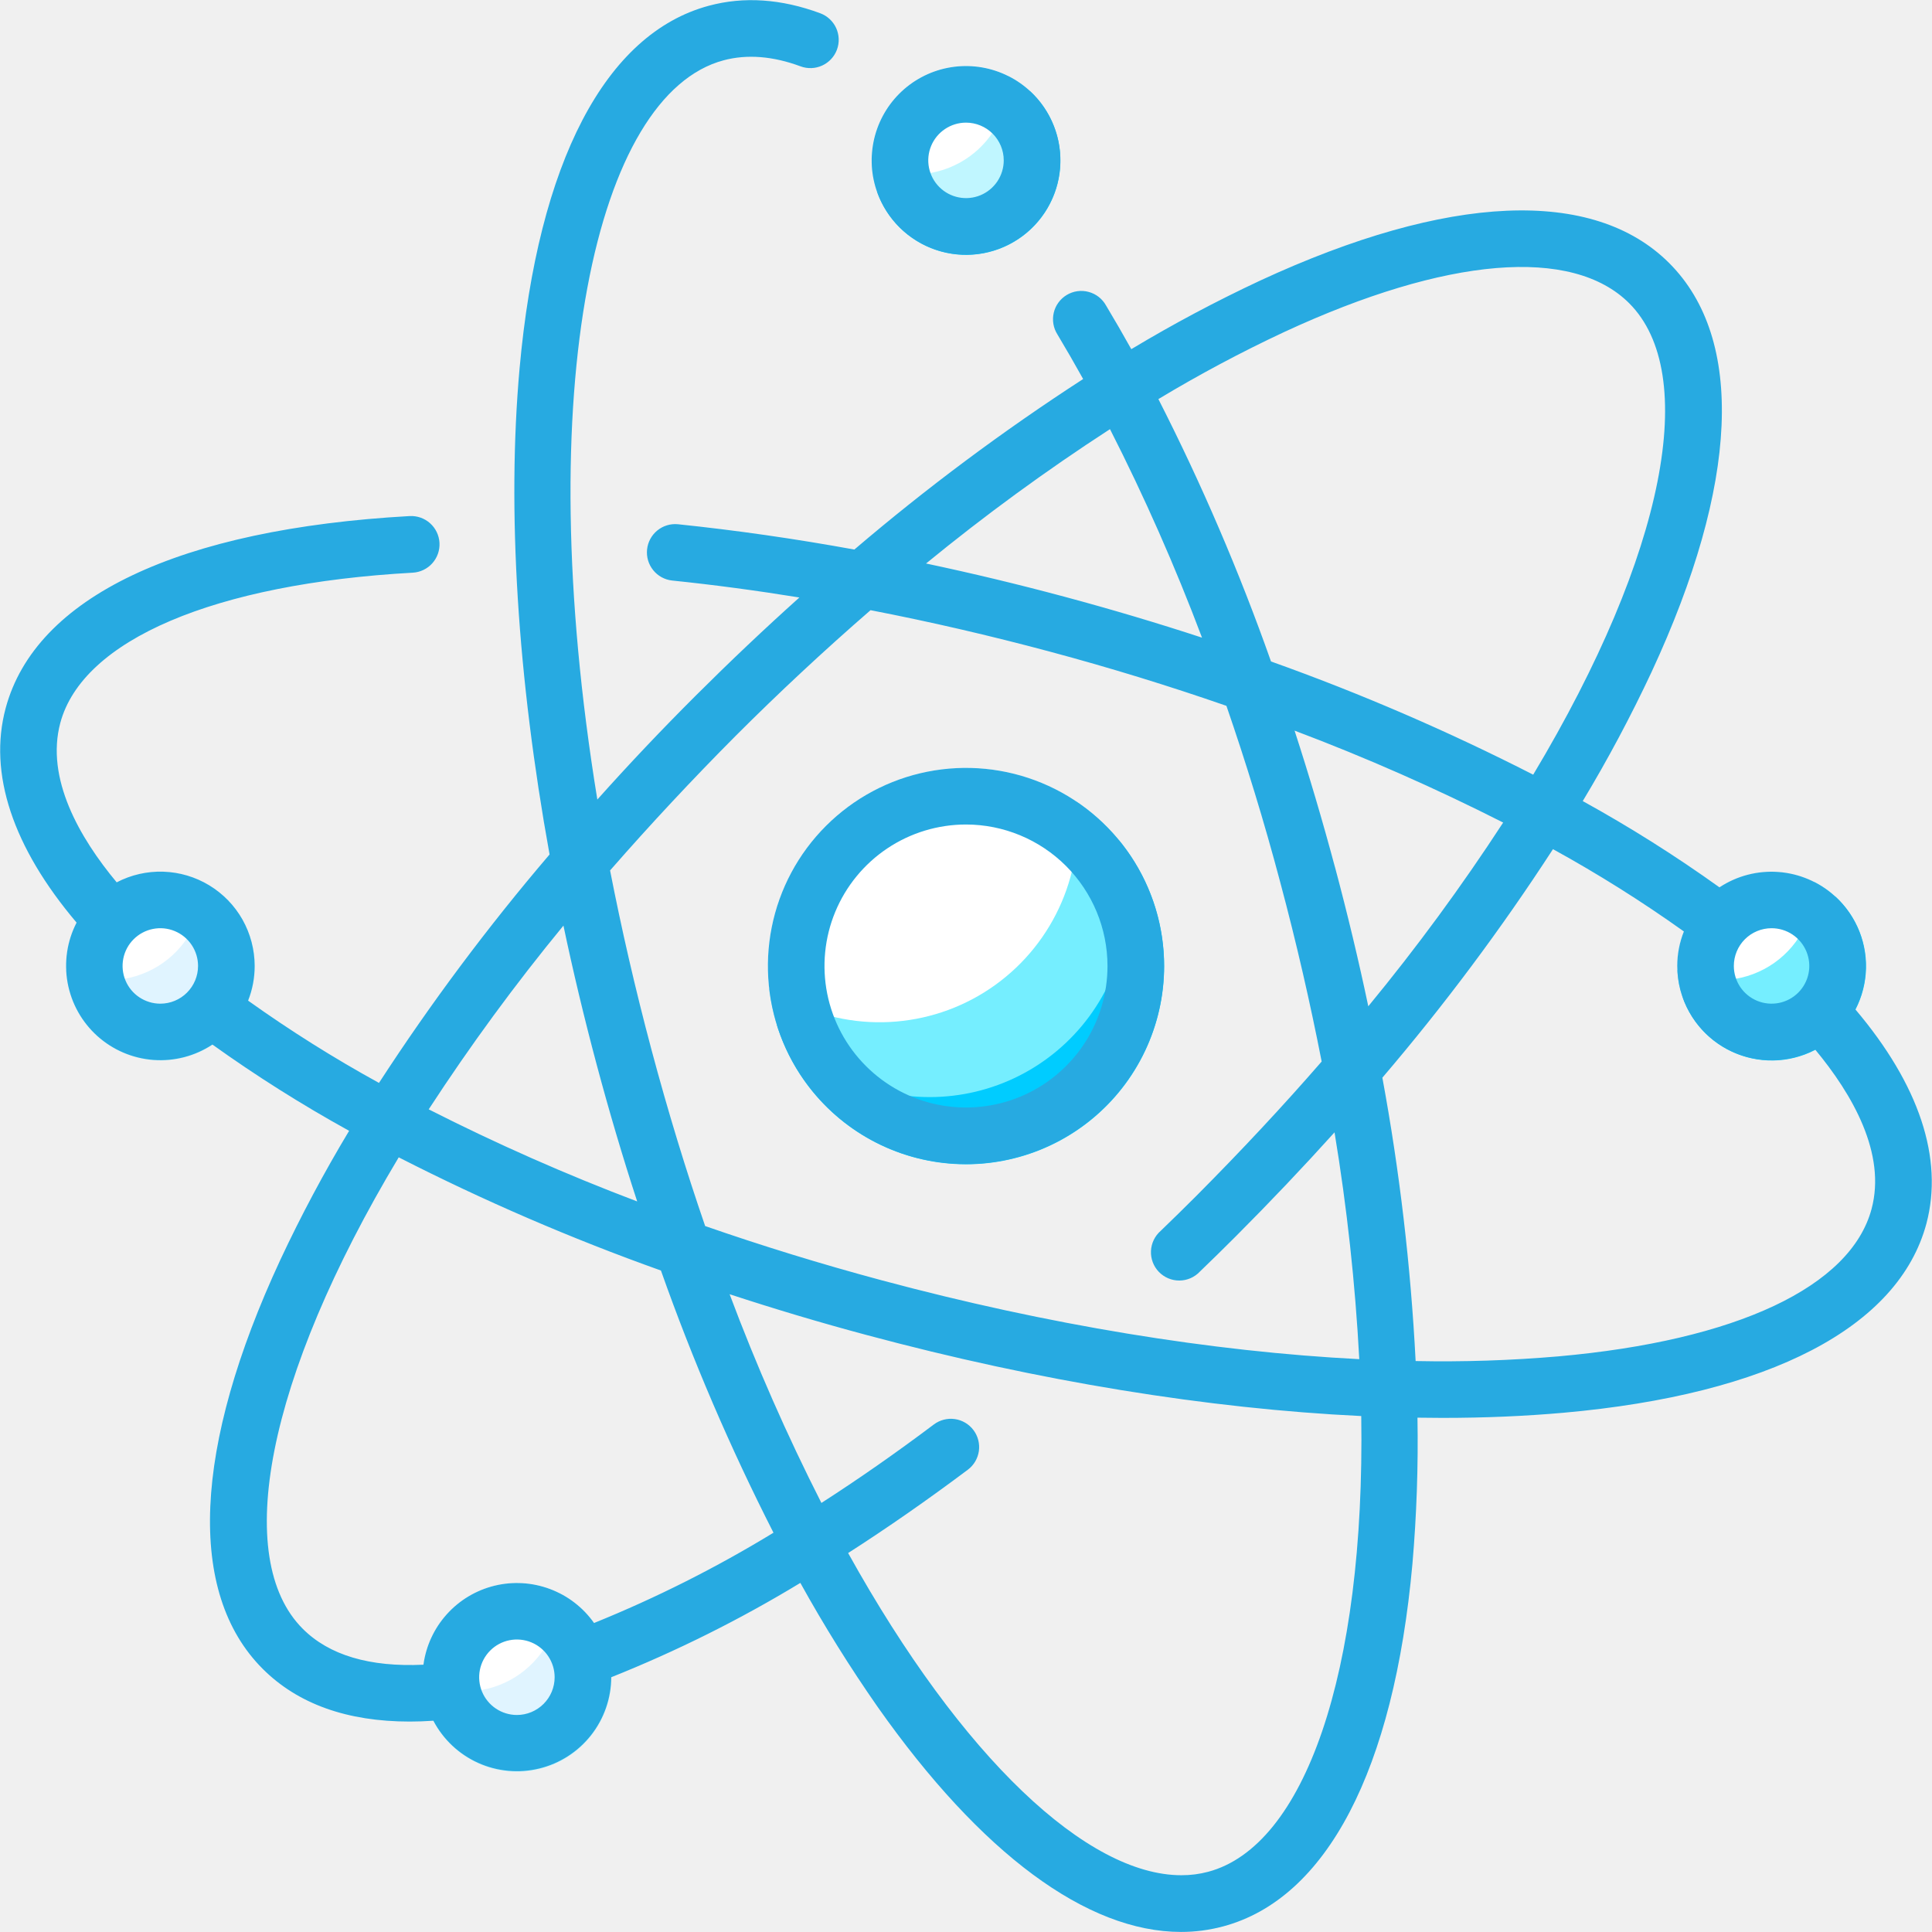
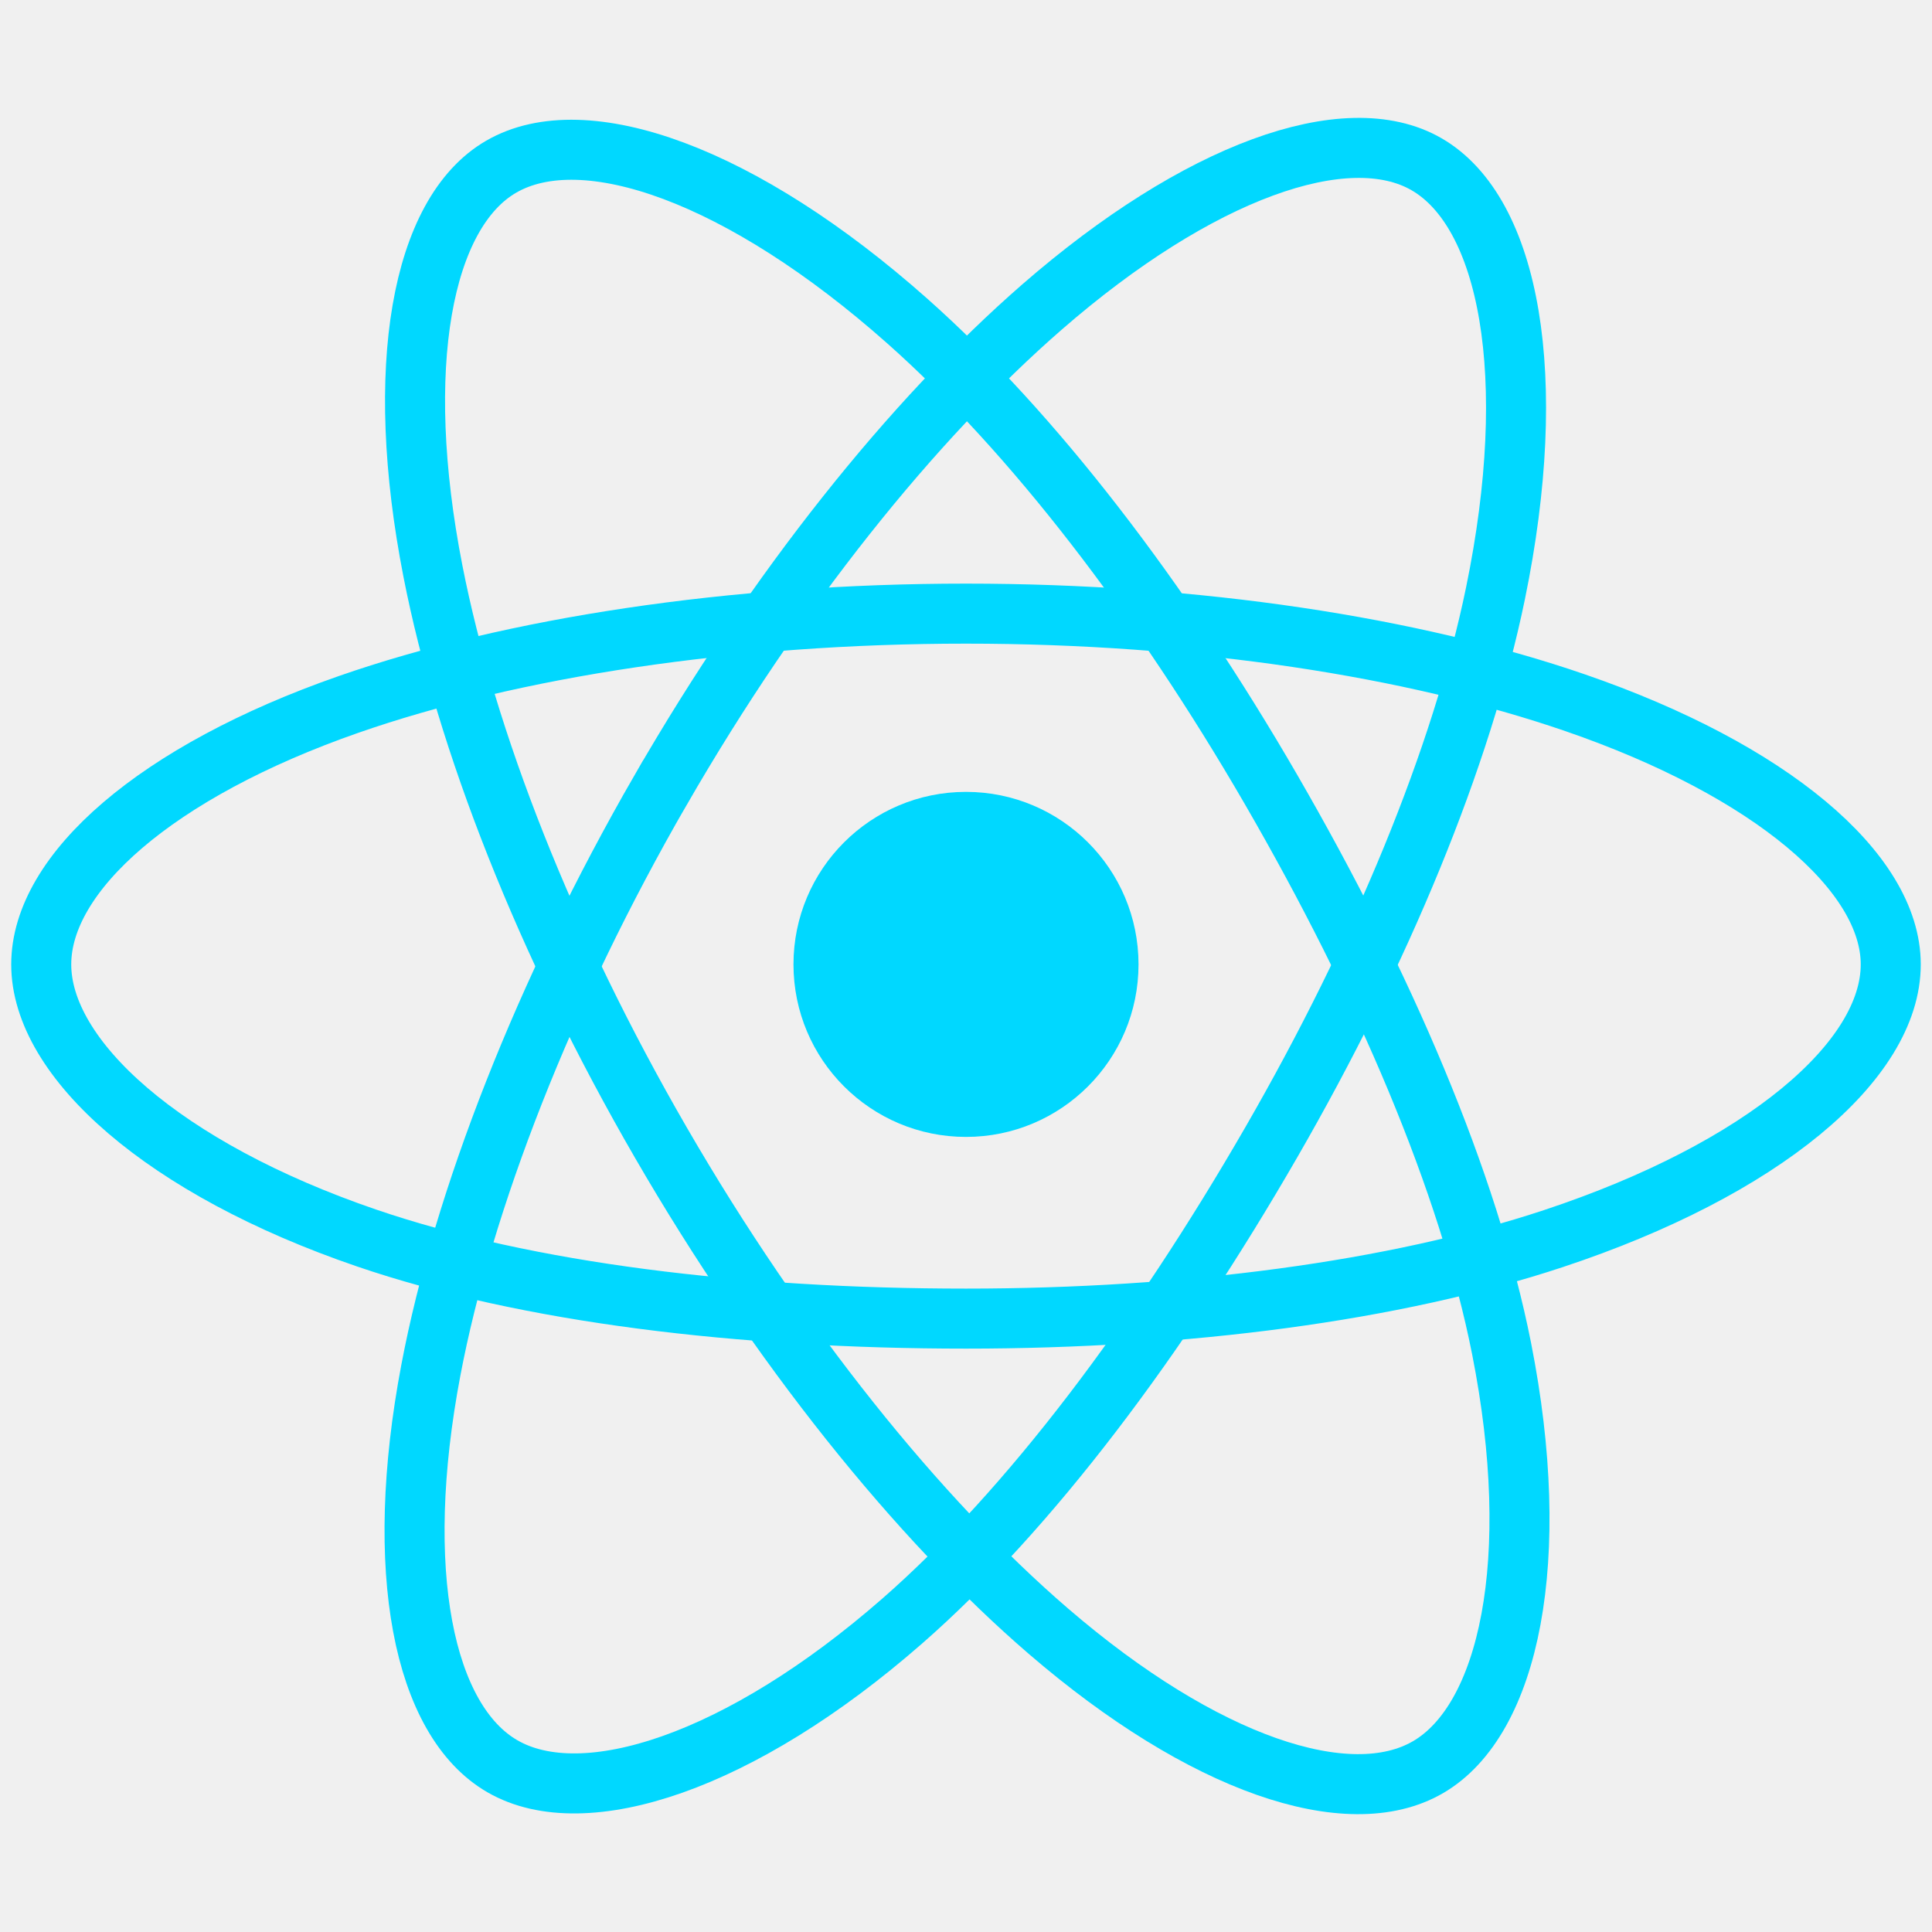
<svg xmlns="http://www.w3.org/2000/svg" width="88" height="88" viewBox="0 0 88 88" fill="none">
-   <g clip-path="url(#clip0_160_647)">
-     <path d="M46.906 4.144L39.949 8.733C40.165 9.35 40.519 9.909 40.983 10.368C41.448 10.828 42.011 11.175 42.63 11.384C43.25 11.593 43.908 11.658 44.556 11.574C45.204 11.49 45.825 11.259 46.37 10.899C46.916 10.54 47.372 10.06 47.704 9.498C48.036 8.935 48.236 8.304 48.288 7.653C48.339 7.001 48.242 6.347 48.002 5.739C47.763 5.131 47.388 4.585 46.906 4.144Z" fill="#00CCFF" />
-     <path d="M47.152 5.572C47.152 5.085 47.069 4.602 46.906 4.144C46.617 3.877 46.292 3.651 45.941 3.474L39.703 7.485C39.72 7.911 39.801 8.331 39.944 8.733C40.558 9.297 41.323 9.67 42.146 9.807C42.968 9.944 43.813 9.838 44.577 9.503C45.34 9.168 45.99 8.618 46.446 7.92C46.903 7.222 47.146 6.406 47.147 5.572H47.152Z" fill="#C0F6FF" />
-     <path d="M39.703 7.305V7.477C40.304 7.783 40.969 7.943 41.644 7.942C42.783 7.942 43.876 7.49 44.682 6.684C45.488 5.878 45.941 4.785 45.941 3.645V3.465C45.285 3.133 44.555 2.975 43.821 3.006C43.087 3.036 42.373 3.254 41.748 3.64C41.122 4.025 40.605 4.564 40.247 5.206C39.889 5.847 39.702 6.57 39.703 7.305Z" fill="white" />
-     <path d="M83.602 40.839L76.644 45.428C76.86 46.045 77.214 46.604 77.679 47.064C78.143 47.523 78.707 47.87 79.326 48.079C79.945 48.288 80.604 48.353 81.252 48.269C81.9 48.185 82.52 47.955 83.065 47.595C83.611 47.235 84.067 46.756 84.399 46.193C84.732 45.63 84.931 44.999 84.983 44.348C85.035 43.697 84.937 43.042 84.698 42.434C84.458 41.826 84.084 41.281 83.602 40.839Z" fill="#00CCFF" />
-     <path d="M83.847 42.267C83.847 41.781 83.764 41.298 83.602 40.839C83.312 40.572 82.987 40.346 82.636 40.169L76.404 44.18C76.421 44.606 76.502 45.027 76.644 45.428C77.258 45.992 78.023 46.365 78.846 46.502C79.669 46.639 80.513 46.533 81.277 46.198C82.041 45.863 82.691 45.313 83.147 44.615C83.603 43.917 83.847 43.101 83.847 42.267Z" fill="#75EEFF" />
-     <path d="M76.398 44V44.18C77.053 44.512 77.782 44.67 78.516 44.64C79.249 44.61 79.962 44.392 80.588 44.008C81.213 43.624 81.73 43.086 82.088 42.446C82.447 41.805 82.635 41.083 82.636 40.349V40.178C81.982 39.846 81.254 39.688 80.521 39.718C79.788 39.748 79.075 39.965 78.45 40.348C77.825 40.731 77.308 41.267 76.949 41.907C76.59 42.546 76.4 43.267 76.398 44Z" fill="white" />
-     <path d="M50.97 38.275L35.38 46.673C35.774 47.946 36.445 49.116 37.344 50.099C38.244 51.083 39.35 51.854 40.584 52.359C41.817 52.864 43.147 53.089 44.478 53.019C45.809 52.948 47.108 52.584 48.281 51.952C49.454 51.32 50.473 50.436 51.264 49.363C52.055 48.291 52.598 47.056 52.855 45.748C53.113 44.441 53.077 43.092 52.751 41.8C52.425 40.508 51.816 39.304 50.97 38.275Z" fill="#00CCFF" />
-     <path d="M42.35 49.971C43.764 49.97 45.157 49.638 46.419 49C47.68 48.362 48.775 47.437 49.613 46.299C50.452 45.161 51.011 43.842 51.247 42.449C51.483 41.055 51.388 39.625 50.97 38.275C50.41 37.595 49.755 37 49.024 36.508L35.037 45.031C35.1 45.588 35.216 46.138 35.38 46.674C36.226 47.705 37.29 48.536 38.495 49.106C39.7 49.676 41.017 49.971 42.35 49.971Z" fill="#75EEFF" />
-     <path d="M34.977 44C34.977 44.345 34.998 44.689 35.037 45.031C36.395 45.943 37.974 46.468 39.608 46.551C41.241 46.633 42.866 46.271 44.309 45.501C45.752 44.731 46.958 43.584 47.799 42.182C48.641 40.779 49.085 39.175 49.084 37.539C49.083 37.195 49.063 36.85 49.024 36.508C47.666 35.596 46.086 35.071 44.453 34.989C42.82 34.906 41.195 35.269 39.752 36.038C38.309 36.808 37.102 37.955 36.261 39.358C35.42 40.76 34.976 42.365 34.977 44Z" fill="white" />
-     <path d="M26.453 73.237L19.496 77.827C19.712 78.443 20.066 79.003 20.53 79.462C20.995 79.921 21.558 80.269 22.177 80.478C22.797 80.686 23.455 80.751 24.103 80.668C24.751 80.584 25.372 80.353 25.917 79.993C26.462 79.633 26.919 79.154 27.251 78.591C27.583 78.029 27.783 77.398 27.834 76.746C27.886 76.095 27.789 75.44 27.549 74.832C27.31 74.224 26.935 73.679 26.453 73.237Z" fill="#C0F6FF" />
-     <path d="M26.699 74.666C26.699 74.179 26.616 73.696 26.453 73.238C26.164 72.971 25.839 72.745 25.487 72.567L19.25 76.579C19.267 77.005 19.348 77.425 19.491 77.827C20.105 78.391 20.87 78.764 21.693 78.901C22.515 79.037 23.36 78.932 24.124 78.597C24.887 78.262 25.537 77.712 25.993 77.014C26.45 76.316 26.693 75.5 26.694 74.666H26.699Z" fill="#E0F4FF" />
-     <path d="M19.25 76.398V76.579C19.905 76.91 20.634 77.069 21.367 77.038C22.101 77.008 22.814 76.791 23.439 76.406C24.065 76.022 24.581 75.484 24.94 74.844C25.298 74.204 25.487 73.482 25.487 72.748V72.567C24.832 72.236 24.104 72.078 23.37 72.108C22.637 72.138 21.923 72.356 21.298 72.74C20.673 73.124 20.156 73.662 19.797 74.302C19.439 74.943 19.25 75.665 19.25 76.398Z" fill="white" />
-     <path d="M10.211 40.839L3.254 45.428C3.47 46.045 3.823 46.604 4.288 47.064C4.753 47.523 5.316 47.87 5.935 48.079C6.554 48.288 7.213 48.353 7.861 48.269C8.509 48.185 9.129 47.955 9.675 47.595C10.22 47.235 10.676 46.756 11.009 46.193C11.341 45.63 11.54 44.999 11.592 44.348C11.644 43.697 11.546 43.042 11.307 42.434C11.068 41.826 10.693 41.281 10.211 40.839Z" fill="#C0F6FF" />
-     <path d="M10.457 42.267C10.457 41.781 10.374 41.298 10.211 40.839C9.922 40.572 9.597 40.346 9.245 40.169L3.013 44.18C3.03 44.606 3.111 45.027 3.254 45.428C3.868 45.992 4.633 46.365 5.456 46.502C6.278 46.639 7.123 46.533 7.887 46.198C8.65 45.863 9.3 45.313 9.756 44.615C10.213 43.917 10.456 43.101 10.457 42.267Z" fill="#E0F4FF" />
-     <path d="M3.008 44V44.18C3.663 44.512 4.392 44.67 5.125 44.64C5.858 44.61 6.572 44.392 7.197 44.008C7.823 43.624 8.339 43.086 8.698 42.446C9.056 41.805 9.245 41.083 9.245 40.349V40.178C8.591 39.846 7.863 39.688 7.13 39.718C6.398 39.748 5.685 39.965 5.059 40.348C4.434 40.731 3.918 41.267 3.558 41.907C3.199 42.546 3.01 43.267 3.008 44Z" fill="white" />
-     <path d="M44 53.023C42.215 53.023 40.471 52.494 38.987 51.503C37.503 50.511 36.346 49.102 35.663 47.453C34.98 45.804 34.802 43.99 35.15 42.24C35.498 40.489 36.358 38.881 37.62 37.62C38.881 36.358 40.489 35.498 42.24 35.15C43.99 34.802 45.804 34.98 47.453 35.663C49.102 36.346 50.511 37.503 51.503 38.987C52.494 40.471 53.023 42.215 53.023 44C53.021 46.392 52.069 48.686 50.377 50.377C48.686 52.069 46.392 53.021 44 53.023ZM44 37.555C42.725 37.555 41.479 37.933 40.419 38.641C39.359 39.349 38.533 40.356 38.045 41.533C37.557 42.711 37.43 44.007 37.678 45.257C37.927 46.508 38.541 47.656 39.443 48.557C40.344 49.459 41.492 50.073 42.743 50.322C43.993 50.57 45.289 50.443 46.467 49.955C47.644 49.467 48.651 48.641 49.359 47.581C50.067 46.521 50.445 45.275 50.445 44C50.444 42.291 49.764 40.653 48.556 39.444C47.347 38.236 45.709 37.556 44 37.555ZM44 11.602C43.15 11.602 42.319 11.35 41.613 10.877C40.906 10.405 40.355 9.734 40.03 8.949C39.705 8.164 39.62 7.3 39.786 6.466C39.952 5.633 40.361 4.867 40.962 4.266C41.563 3.665 42.328 3.256 43.162 3.09C43.995 2.925 44.859 3.01 45.644 3.335C46.429 3.66 47.101 4.211 47.573 4.917C48.045 5.624 48.297 6.455 48.297 7.305C48.297 7.869 48.186 8.428 47.97 8.949C47.754 9.47 47.437 9.944 47.038 10.343C46.639 10.742 46.166 11.059 45.644 11.274C45.123 11.49 44.564 11.602 44 11.602ZM44 5.586C43.66 5.586 43.328 5.687 43.045 5.876C42.763 6.064 42.542 6.333 42.412 6.647C42.282 6.961 42.248 7.307 42.314 7.64C42.381 7.973 42.544 8.28 42.785 8.52C43.025 8.76 43.331 8.924 43.665 8.99C43.998 9.057 44.344 9.023 44.658 8.893C44.972 8.763 45.24 8.542 45.429 8.26C45.618 7.977 45.719 7.645 45.719 7.305C45.719 6.849 45.538 6.412 45.215 6.089C44.893 5.767 44.456 5.586 44 5.586Z" fill="#27AAE1" />
-     <path d="M84.506 45.972C84.942 45.127 85.086 44.162 84.914 43.227C84.743 42.292 84.266 41.44 83.558 40.805C82.851 40.17 81.953 39.787 81.005 39.717C80.057 39.647 79.112 39.893 78.319 40.417C76.322 38.986 74.243 37.674 72.092 36.488C73.238 34.584 74.284 32.621 75.227 30.608C79.199 22.056 79.486 15.442 76.033 11.986C72.58 8.529 65.966 8.813 57.403 12.778C55.392 13.718 53.432 14.761 51.529 15.904C51.151 15.226 50.766 14.561 50.375 13.909C50.291 13.759 50.177 13.627 50.041 13.521C49.905 13.416 49.749 13.339 49.582 13.295C49.416 13.25 49.242 13.24 49.071 13.264C48.901 13.288 48.737 13.346 48.589 13.435C48.441 13.524 48.313 13.641 48.211 13.78C48.109 13.919 48.036 14.077 47.997 14.245C47.958 14.413 47.952 14.587 47.981 14.757C48.01 14.927 48.072 15.089 48.165 15.234C48.56 15.894 48.951 16.571 49.336 17.264C45.695 19.622 42.214 22.216 38.915 25.031C36.194 24.536 33.513 24.152 30.875 23.878C30.536 23.846 30.199 23.949 29.937 24.165C29.674 24.381 29.508 24.691 29.473 25.029C29.438 25.367 29.538 25.705 29.751 25.969C29.963 26.234 30.272 26.404 30.61 26.442C32.518 26.639 34.451 26.897 36.411 27.215C34.819 28.643 33.246 30.133 31.691 31.684C30.136 33.236 28.642 34.813 27.208 36.418C24.135 17.601 27.153 4.294 32.959 2.747C34.025 2.462 35.204 2.555 36.464 3.022C36.785 3.141 37.139 3.128 37.45 2.985C37.761 2.843 38.003 2.583 38.122 2.262C38.241 1.941 38.227 1.586 38.085 1.275C37.942 0.965 37.682 0.723 37.361 0.604C35.591 -0.052 33.886 -0.169 32.292 0.26C27.575 1.522 24.512 7.39 23.666 16.783C23.087 23.228 23.572 30.864 25.032 38.92C22.218 42.215 19.622 45.691 17.262 49.325C15.203 48.194 13.212 46.942 11.3 45.577C11.499 45.074 11.6 44.538 11.599 43.997C11.598 43.259 11.408 42.533 11.046 41.889C10.683 41.246 10.161 40.707 9.529 40.324C8.898 39.941 8.178 39.728 7.44 39.704C6.702 39.68 5.97 39.847 5.315 40.189C3.619 38.154 2.07 35.452 2.747 32.927C3.763 29.146 9.763 26.587 18.8 26.085C19.142 26.066 19.462 25.912 19.691 25.657C19.919 25.401 20.037 25.066 20.018 24.724C19.999 24.382 19.845 24.062 19.59 23.834C19.335 23.605 19 23.488 18.658 23.506C8.149 24.093 1.615 27.2 0.257 32.258C-0.539 35.227 0.578 38.587 3.488 42.023C3.052 42.867 2.909 43.833 3.08 44.768C3.252 45.703 3.729 46.555 4.436 47.19C5.143 47.825 6.042 48.208 6.99 48.278C7.938 48.348 8.882 48.102 9.675 47.578C11.672 49.008 13.751 50.32 15.902 51.507C14.757 53.411 13.71 55.374 12.768 57.386C8.795 65.939 8.508 72.553 11.961 76.009C13.563 77.613 15.811 78.415 18.665 78.415C19.008 78.415 19.374 78.402 19.74 78.377C20.187 79.227 20.904 79.902 21.778 80.296C22.653 80.69 23.634 80.78 24.565 80.552C25.497 80.325 26.325 79.791 26.919 79.038C27.512 78.285 27.837 77.355 27.841 76.396C30.826 75.204 33.707 73.767 36.455 72.099C37.531 74.042 38.706 75.928 39.977 77.75C44.685 84.434 49.509 87.997 53.794 87.997C54.441 87.998 55.084 87.913 55.709 87.746C60.427 86.485 63.489 80.617 64.335 71.224C64.526 69.012 64.602 66.792 64.564 64.573C64.94 64.573 65.318 64.583 65.689 64.583C67.609 64.583 69.457 64.505 71.214 64.349C80.608 63.512 86.478 60.454 87.745 55.736C88.533 52.763 87.416 49.408 84.506 45.972ZM7.302 45.716C6.962 45.716 6.63 45.615 6.347 45.426C6.064 45.238 5.844 44.969 5.714 44.655C5.584 44.341 5.55 43.995 5.616 43.662C5.682 43.329 5.846 43.022 6.087 42.782C6.327 42.542 6.633 42.378 6.967 42.312C7.3 42.245 7.646 42.279 7.96 42.41C8.274 42.54 8.542 42.76 8.731 43.042C8.92 43.325 9.021 43.657 9.021 43.997C9.021 44.453 8.84 44.89 8.517 45.213C8.195 45.535 7.758 45.716 7.302 45.716ZM80.692 42.279C81.032 42.279 81.365 42.379 81.647 42.568C81.93 42.757 82.15 43.026 82.28 43.34C82.41 43.654 82.445 43.999 82.378 44.333C82.312 44.666 82.148 44.972 81.908 45.213C81.667 45.453 81.361 45.617 81.028 45.683C80.694 45.749 80.349 45.715 80.035 45.585C79.721 45.455 79.452 45.235 79.263 44.952C79.075 44.67 78.974 44.337 78.974 43.997C78.974 43.542 79.155 43.104 79.477 42.782C79.799 42.46 80.237 42.279 80.692 42.279ZM58.495 15.122C65.885 11.695 71.616 11.219 74.209 13.814C77.399 17.006 75.904 25.158 69.835 35.285C65.97 33.311 61.981 31.588 57.893 30.129C56.447 26.037 54.733 22.045 52.763 18.178C54.619 17.06 56.532 16.04 58.495 15.122ZM60.808 39.505C60.241 37.387 59.626 35.307 58.966 33.279C62.207 34.501 65.378 35.899 68.467 37.466C66.577 40.368 64.526 43.162 62.324 45.835C61.883 43.742 61.378 41.631 60.808 39.499V39.505ZM50.558 19.547C52.129 22.633 53.528 25.803 54.75 29.044C52.709 28.375 50.628 27.756 48.507 27.186C46.386 26.617 44.277 26.11 42.18 25.667C44.858 23.474 47.654 21.43 50.558 19.547ZM33.513 33.513C35.491 31.535 37.539 29.627 39.652 27.793C42.353 28.316 45.079 28.946 47.832 29.684C50.582 30.421 53.263 31.248 55.862 32.15C56.754 34.739 57.58 37.418 58.309 40.17C59.062 42.982 59.684 45.714 60.2 48.351C58.443 50.374 56.534 52.419 54.481 54.482C53.949 55.014 53.411 55.541 52.869 56.063C52.737 56.178 52.629 56.318 52.553 56.475C52.477 56.633 52.433 56.804 52.425 56.979C52.417 57.153 52.445 57.328 52.506 57.492C52.568 57.656 52.662 57.805 52.783 57.931C52.905 58.057 53.05 58.157 53.211 58.225C53.373 58.294 53.546 58.328 53.721 58.327C53.896 58.326 54.069 58.289 54.229 58.219C54.389 58.149 54.534 58.047 54.653 57.919C55.202 57.392 55.755 56.849 56.298 56.305C57.854 54.746 59.35 53.17 60.786 51.577C61.352 54.997 61.729 58.447 61.913 61.908C55.195 61.565 47.735 60.348 40.156 58.315C37.406 57.577 34.719 56.749 32.119 55.845C31.247 53.31 30.428 50.635 29.678 47.828C28.929 45.022 28.303 42.284 27.788 39.647C29.63 37.541 31.539 35.496 33.513 33.513ZM25.663 42.155C26.104 44.252 26.61 46.366 27.179 48.497C27.749 50.628 28.363 52.704 29.023 54.724C25.785 53.498 22.615 52.098 19.527 50.529C21.418 47.625 23.468 44.829 25.67 42.153L25.663 42.155ZM23.544 78.115C23.204 78.115 22.872 78.014 22.589 77.825C22.306 77.636 22.086 77.368 21.956 77.054C21.826 76.74 21.792 76.394 21.858 76.061C21.925 75.727 22.088 75.421 22.329 75.18C22.569 74.94 22.875 74.776 23.209 74.71C23.542 74.644 23.888 74.678 24.202 74.808C24.516 74.938 24.784 75.158 24.973 75.441C25.162 75.724 25.263 76.056 25.263 76.396C25.263 76.852 25.082 77.289 24.759 77.611C24.437 77.933 24 78.115 23.544 78.115ZM27.057 73.926C26.56 73.22 25.861 72.681 25.053 72.378C24.244 72.075 23.363 72.022 22.525 72.227C21.686 72.432 20.928 72.885 20.351 73.527C19.773 74.169 19.402 74.97 19.287 75.825C16.837 75.94 14.99 75.392 13.787 74.186C10.597 70.994 12.092 62.842 18.161 52.715C22.027 54.69 26.016 56.412 30.105 57.871C31.551 61.96 33.263 65.949 35.231 69.813C32.623 71.404 29.889 72.78 27.057 73.926ZM55.035 85.256C54.635 85.363 54.223 85.416 53.809 85.414C49.54 85.414 43.841 80.12 38.631 70.739C40.427 69.587 42.244 68.322 44.083 66.944C44.357 66.739 44.537 66.434 44.586 66.096C44.634 65.757 44.546 65.413 44.341 65.14C44.136 64.866 43.83 64.685 43.492 64.637C43.154 64.589 42.81 64.677 42.536 64.882C40.818 66.174 39.11 67.366 37.414 68.457C35.845 65.368 34.449 62.194 33.233 58.95C35.276 59.619 37.358 60.243 39.487 60.812C47.316 62.914 55.037 64.165 62.003 64.499C62.183 76.282 59.394 84.091 55.035 85.256ZM85.247 55.068C84.297 58.612 79.096 61.059 70.981 61.781C68.82 61.967 66.649 62.038 64.48 61.994C64.258 57.663 63.752 53.351 62.965 49.087C65.78 45.791 68.376 42.314 70.736 38.678C72.795 39.81 74.786 41.062 76.698 42.426C76.499 42.926 76.396 43.459 76.396 43.997C76.396 44.736 76.586 45.462 76.949 46.105C77.311 46.749 77.834 47.288 78.465 47.671C79.097 48.054 79.816 48.267 80.555 48.291C81.293 48.315 82.025 48.148 82.679 47.806C84.376 49.85 85.924 52.543 85.247 55.068Z" fill="#27AAE1" />
-   </g>
-   <defs>
-     <clipPath id="clip0_160_647">
-       <rect width="88" height="88" fill="white" />
-     </clipPath>
-   </defs>
+   <path d="M44 51.785C48.34 51.785 51.858 48.267 51.858 43.927C51.858 39.587 48.34 36.069 44 36.069C39.66 36.069 36.142 39.587 36.142 43.927C36.142 48.267 39.66 51.785 44 51.785Z" fill="#00D8FF" />
+   <path fill-rule="evenodd" clip-rule="evenodd" d="M44 27.95C54.551 27.95 64.352 29.464 71.742 32.008C80.646 35.074 86.121 39.72 86.121 43.928C86.121 48.312 80.319 53.248 70.757 56.416C63.528 58.811 54.015 60.061 44 60.061C33.732 60.061 24.008 58.888 16.698 56.39C7.449 53.228 1.878 48.228 1.878 43.928C1.878 39.754 7.105 35.144 15.884 32.083C23.302 29.497 33.345 27.95 43.999 27.95H44Z" stroke="#00D8FF" stroke-width="2.734" />
+   <path fill-rule="evenodd" clip-rule="evenodd" d="M30.091 35.985C35.362 26.845 41.57 19.111 47.466 13.98C54.569 7.798 61.329 5.377 64.974 7.479C68.772 9.669 70.15 17.161 68.117 27.027C66.582 34.486 62.911 43.35 57.908 52.026C52.778 60.922 46.904 68.759 41.089 73.842C33.73 80.275 26.615 82.603 22.889 80.454C19.274 78.371 17.892 71.538 19.626 62.404C21.091 54.687 24.769 45.214 30.089 35.985L30.091 35.985Z" stroke="#00D8FF" stroke-width="2.734" />
+   <path fill-rule="evenodd" clip-rule="evenodd" d="M30.105 52.05C24.819 42.92 21.22 33.678 19.718 26.008C17.91 16.766 19.188 9.7 22.829 7.592C26.624 5.395 33.803 7.943 41.335 14.631C47.03 19.688 52.877 27.294 57.895 35.962C63.04 44.848 66.896 53.851 68.396 61.428C70.294 71.017 68.758 78.343 65.035 80.498C61.424 82.588 54.815 80.375 47.767 74.31C41.813 69.187 35.443 61.27 30.105 52.05V52.05Z" stroke="#00D8FF" stroke-width="2.734" />
</svg>
